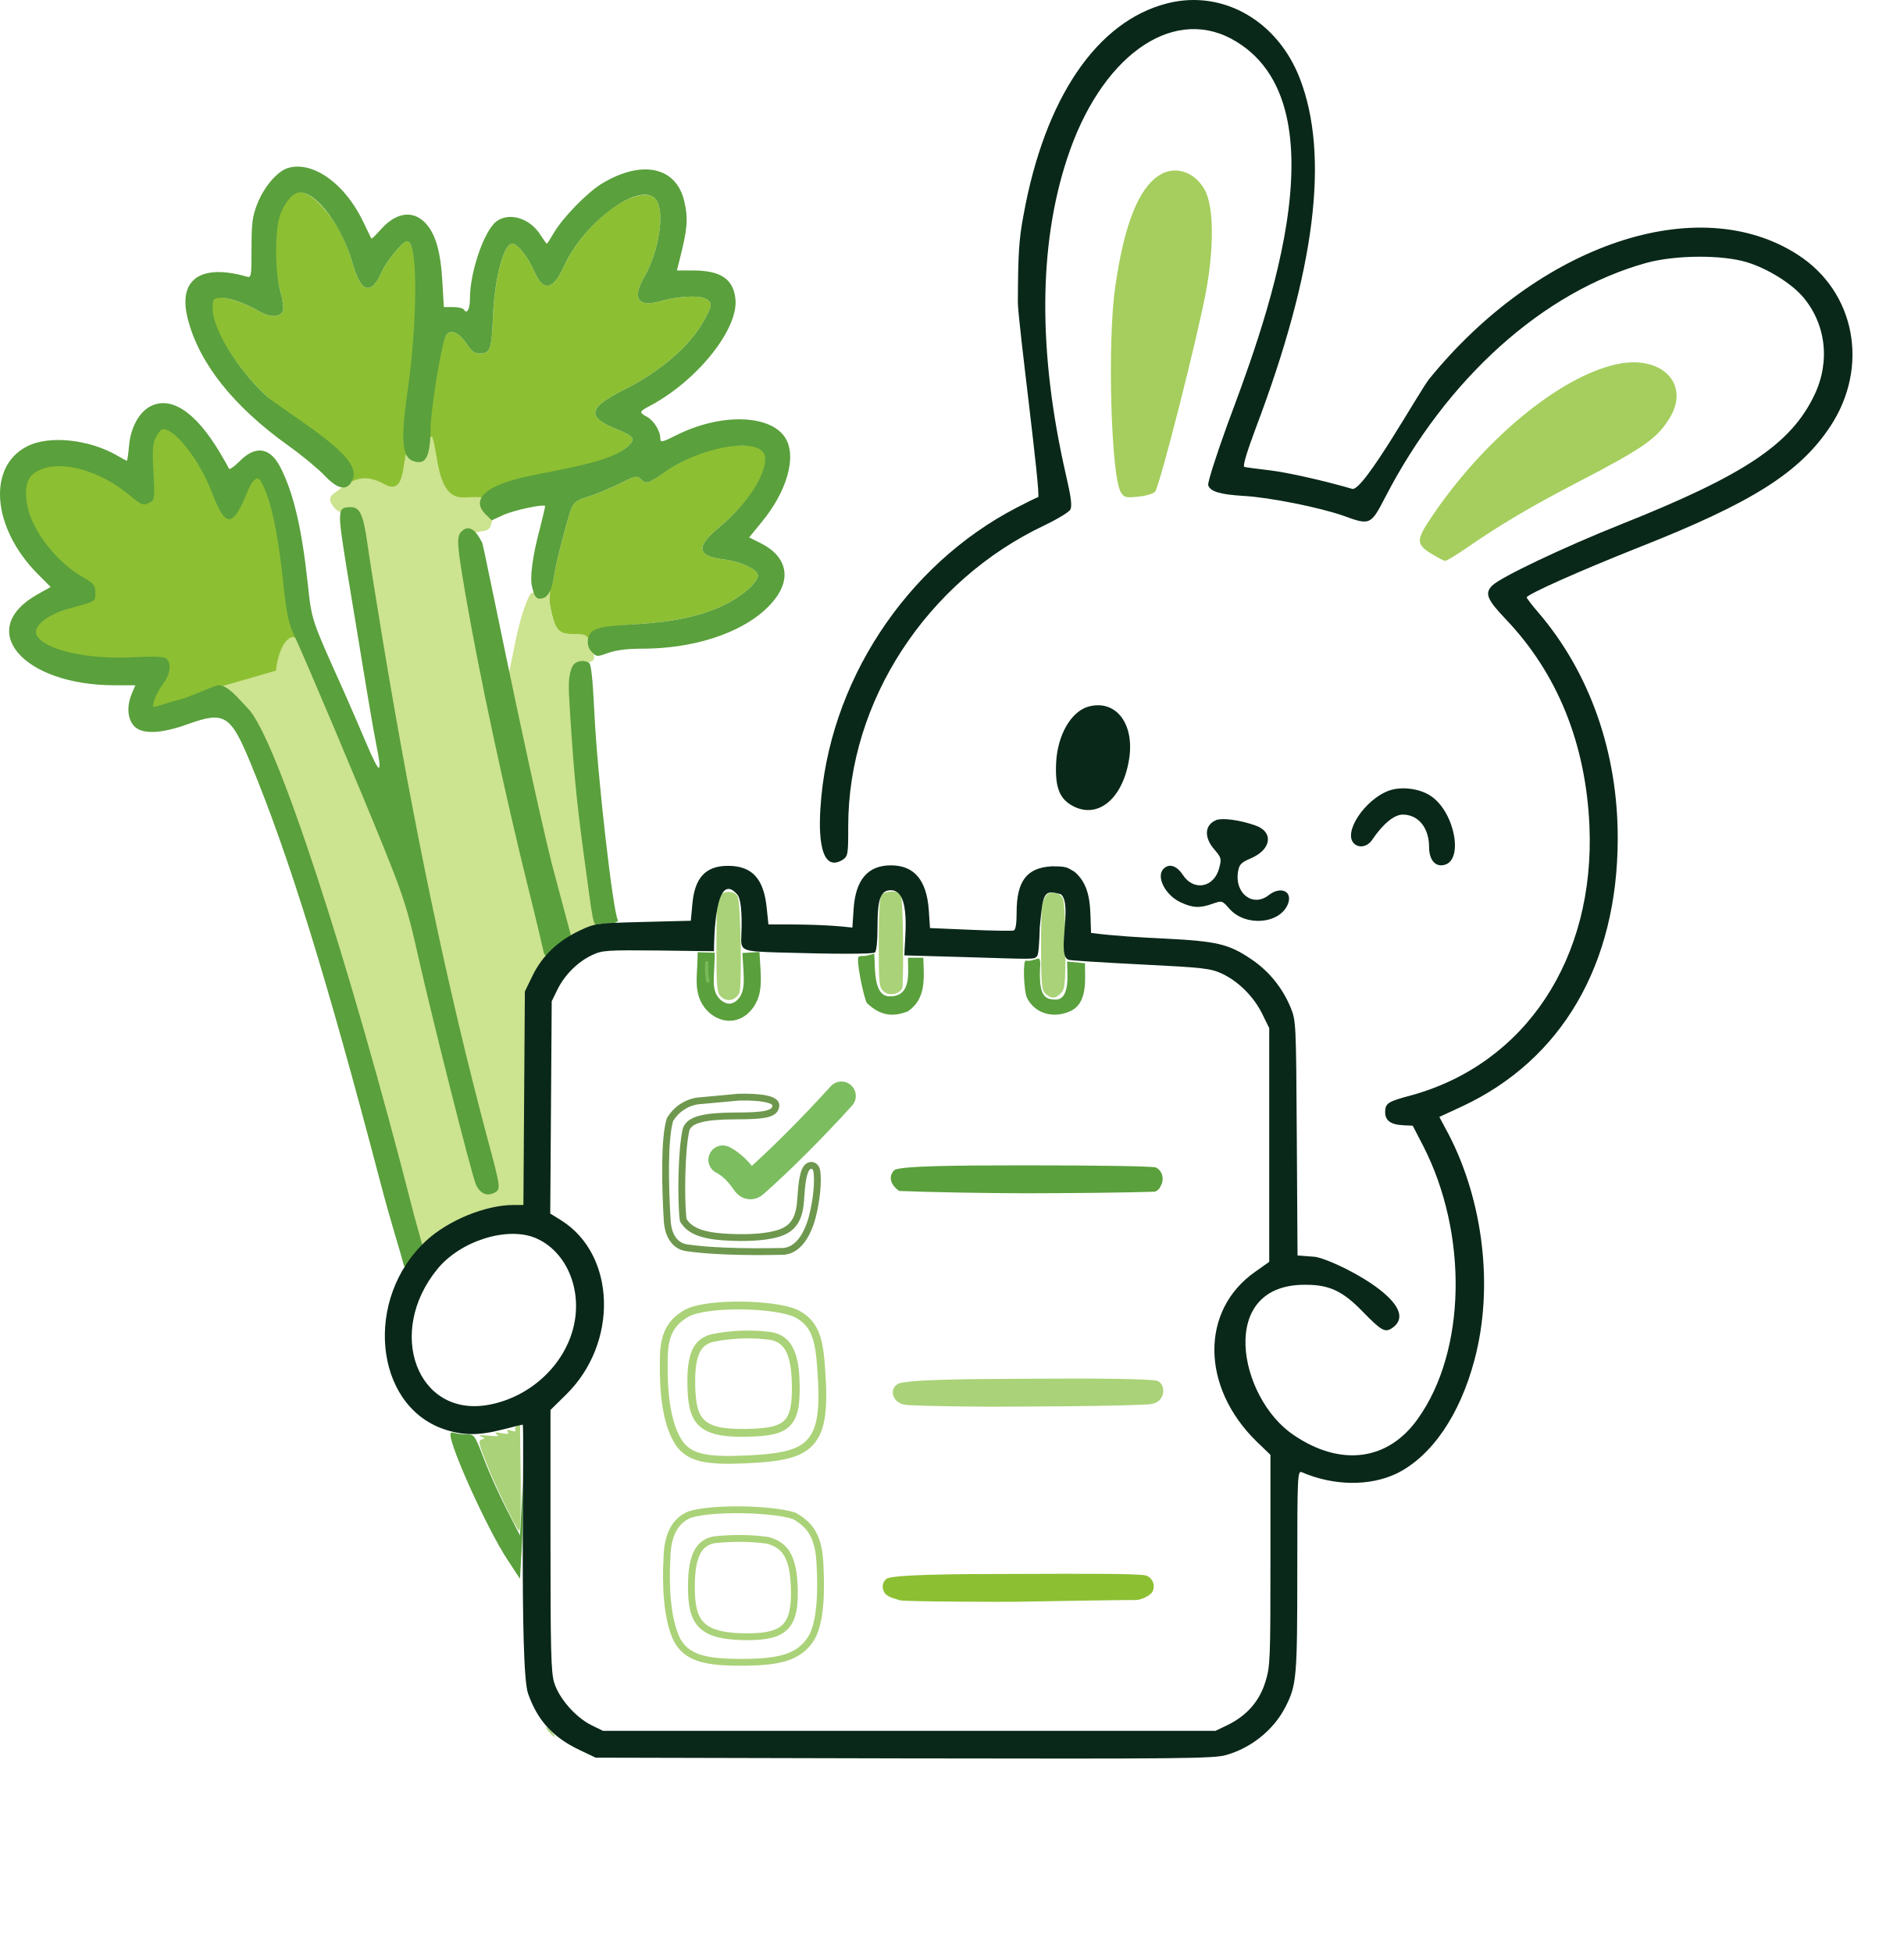
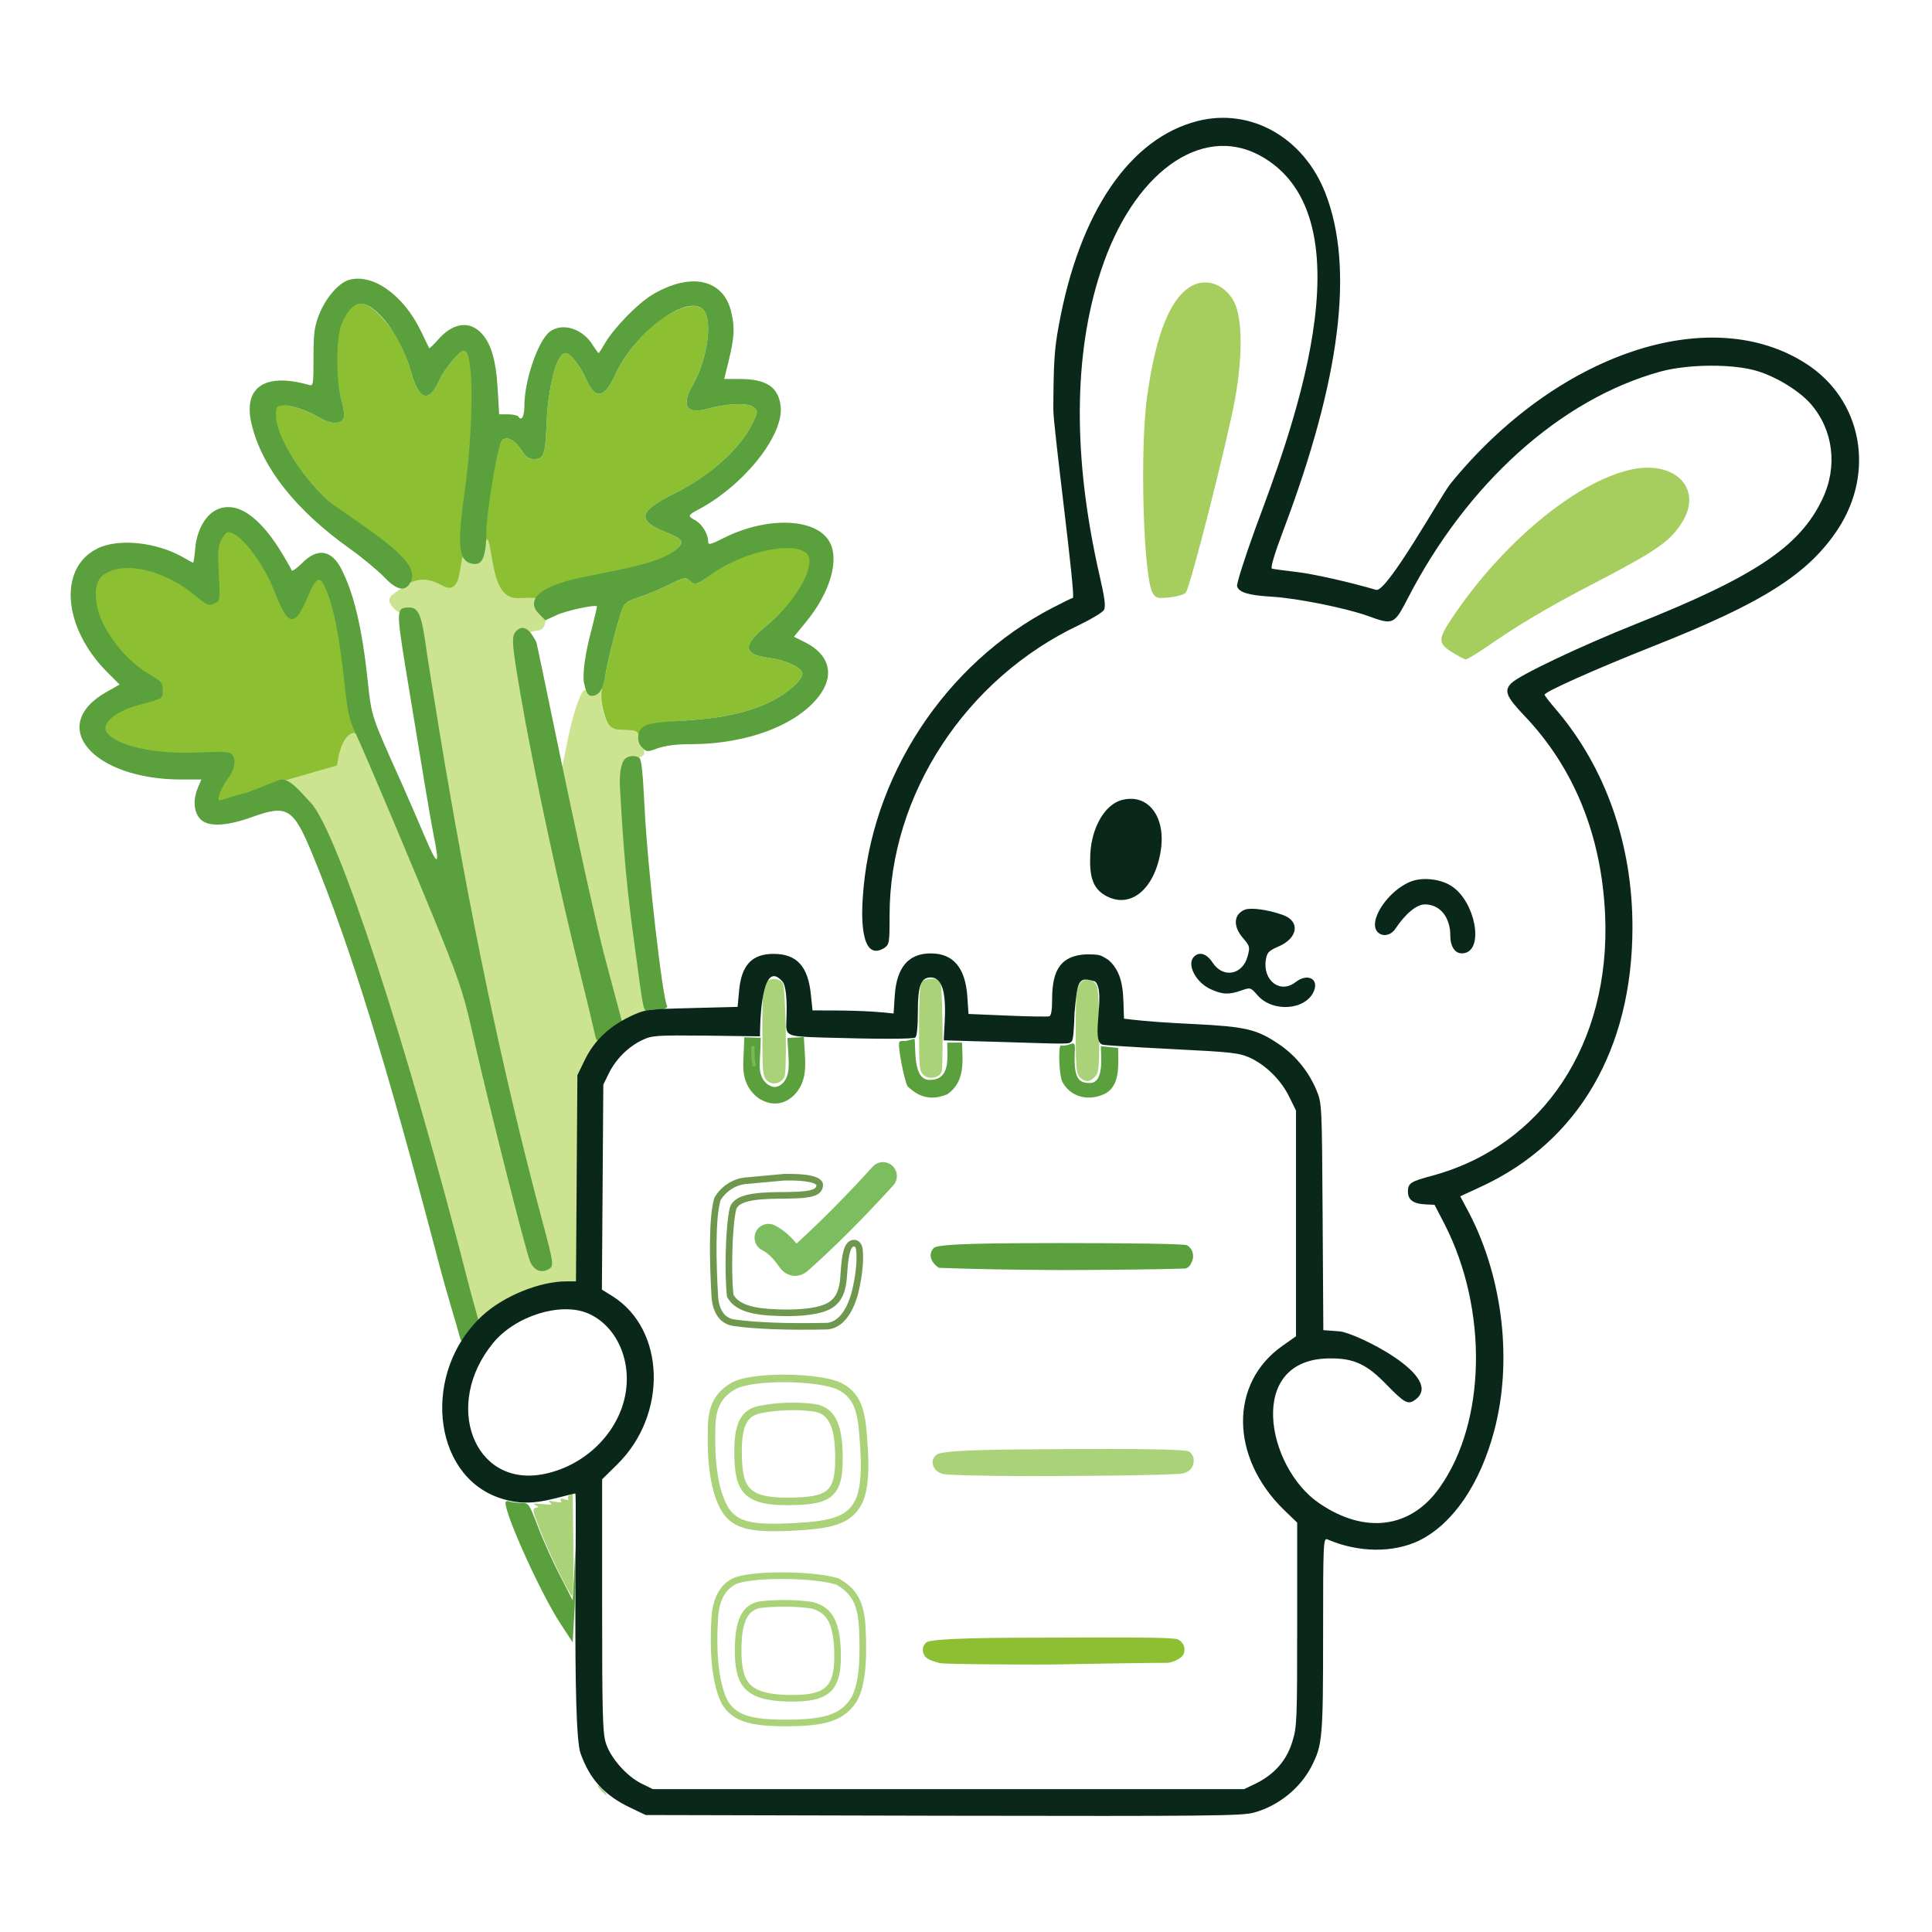
- <svg xmlns="http://www.w3.org/2000/svg" width="780" height="800" viewBox="0 0 780 800" fill="none">
+ <svg xmlns="http://www.w3.org/2000/svg" width="820" height="820" viewBox="-30 -50 820 820" fill="none">
  <path d="M118.063 80.853C112.363 86.853 111.163 105.953 114.863 119.553C115.863 122.853 116.263 126.353 115.963 127.253C114.863 130.053 110.963 130.253 106.363 127.653C100.063 124.053 92.263 121.453 89.063 121.853C80.463 122.853 92.663 146.853 108.963 162.153C111.263 164.353 117.963 169.553 123.863 173.853C141.063 186.353 144.163 189.553 144.063 194.453C144.063 198.153 144.263 198.453 146.863 198.653C148.363 198.753 151.563 199.553 153.863 200.453C162.663 203.653 162.463 203.753 165.863 194.053C168.063 187.453 168.163 186.353 166.963 184.053C164.863 180.053 165.263 170.953 168.263 153.853C171.663 134.353 171.363 107.153 168.563 100.853C167.663 98.853 167.263 98.853 166.763 98.853C165.063 98.853 158.363 106.953 156.463 111.353C152.063 121.253 147.863 120.053 144.463 107.853C142.263 100.053 138.763 92.853 134.463 87.553C127.563 78.753 122.063 76.553 118.063 80.853Z" fill="#8DBF33" />
  <path d="M255.863 82.353C246.463 87.053 235.763 98.653 230.963 109.353C226.663 118.853 222.663 119.653 219.063 111.553C216.463 105.453 212.063 99.853 209.963 99.853C206.363 99.853 202.663 113.653 201.963 129.953C201.463 143.153 200.863 144.853 196.563 144.853C194.463 144.853 193.163 143.953 191.263 140.953C188.263 136.553 185.063 134.953 183.063 136.953C180.463 139.653 174.063 180.053 176.063 180.853C176.463 181.053 177.563 183.153 177.563 185.753C177.563 191.053 179.863 199.353 182.163 202.353C183.963 204.753 196.963 206.253 198.663 204.253C200.563 201.853 209.363 198.953 220.563 196.853C237.863 193.653 251.363 188.553 257.363 182.853C260.563 179.853 259.863 178.753 252.563 175.853C240.263 170.853 240.963 167.153 255.463 159.853C271.663 151.753 284.163 140.553 289.663 129.153C291.663 124.953 291.663 124.553 290.163 123.053C288.063 120.853 278.863 121.153 270.463 123.453C261.363 126.053 258.963 122.253 263.963 113.553C269.963 103.253 272.463 87.053 268.963 82.053C266.863 79.053 262.263 79.153 255.863 82.353Z" fill="#8DBF33" />
  <path d="M69.063 173.853C57.023 175.156 55.86 191.667 60.063 202.224C56.86 200.167 33.762 185.853 24.063 190.853C-8.977 187.318 19.404 229.755 33.762 238.574C48.563 251.353 5.443 248.345 12.063 259.353C33.762 288.853 55.063 250.353 61.766 290.353C63.617 301.402 130.563 275.853 122.063 261.853C115.634 240.848 117.12 210.076 105.563 191.353C102.953 186.948 97.189 229.552 87.228 202.224C84.222 194.107 80.691 172.595 69.063 173.853Z" fill="#8DBF33" />
  <path d="M292.463 183.953C286.563 185.253 277.963 189.453 271.863 193.753C265.563 198.353 264.963 198.453 262.463 196.253C260.863 194.853 260.163 195.053 253.963 198.153C250.163 200.053 244.463 202.453 241.263 203.453C236.463 204.953 235.163 205.853 234.163 208.353C232.563 212.253 227.963 229.953 227.063 235.853C226.663 238.353 225.863 240.953 225.363 241.653C224.063 243.153 226.063 254.153 228.263 257.553C229.363 259.453 230.463 259.853 234.363 259.853C237.063 259.853 239.663 260.353 240.363 261.053C241.263 261.953 241.563 261.953 241.563 261.053C241.563 258.253 248.063 256.553 261.563 255.753C276.863 254.753 287.863 252.353 297.163 247.753C304.263 244.253 310.563 238.653 310.563 235.853C310.563 233.453 303.663 230.153 296.563 229.253C285.463 227.853 284.963 224.153 294.863 215.953C305.663 206.953 315.563 194.253 315.563 186.853C315.563 182.353 303.063 181.353 292.463 183.953Z" fill="#8DBF33" />
  <path d="M302.686 448.253C307.373 448.152 311.324 448.375 314.131 448.971C315.523 449.266 316.749 449.677 317.655 450.266C318.58 450.868 319.367 451.806 319.315 453.109C319.315 453.116 319.314 453.124 319.314 453.131C319.247 454.343 318.812 455.427 317.872 456.281C316.987 457.084 315.766 457.581 314.321 457.917C311.451 458.585 307.039 458.752 300.727 458.752L300.728 458.753C294.991 458.803 290.562 459.13 287.44 459.934C284.305 460.741 282.907 461.914 282.465 463.331C281.56 467.188 281.015 474.127 280.829 481.265C280.646 488.254 280.812 495.265 281.276 499.503C282.477 501.504 284.417 502.969 287.46 503.988C290.462 504.992 294.459 505.534 299.69 505.721L300.752 505.753L300.761 505.754C303.824 505.853 307.415 505.827 310.855 505.521C314.317 505.213 317.527 504.629 319.883 503.658L319.892 503.655C322.221 502.714 323.781 501.347 324.835 499.399C325.918 497.4 326.523 494.688 326.718 490.98L326.719 490.963C326.919 487.861 327.173 484.932 327.629 482.574C327.858 481.395 328.145 480.31 328.525 479.394C328.898 478.494 329.407 477.639 330.149 477.054L330.176 477.033C331.333 476.166 332.761 475.946 334.006 476.602C335.201 477.232 335.907 478.5 336.101 479.955C336.635 483.693 336.301 490.785 334.173 499.197C334.171 499.206 334.169 499.215 334.167 499.224C331.622 508.486 327.046 513.774 321.23 514.248C321.203 514.251 321.176 514.253 321.149 514.253C303.922 514.654 289.625 514.056 281.004 512.738L280.997 512.736C275.717 511.896 272.55 507.329 272.021 500.766C272.02 500.757 272.02 500.748 272.019 500.739C271.568 493.369 271.241 484.883 271.329 477.225C271.416 469.621 271.912 462.662 273.175 458.45L273.238 458.282C273.262 458.227 273.29 458.174 273.322 458.122C276.556 452.839 281.862 449.89 287.412 449.657L302.587 448.259L302.686 448.253ZM302.786 451.052L287.645 452.448C287.621 452.45 287.595 452.451 287.571 452.452C282.991 452.632 278.568 455.028 275.805 459.433C274.705 463.248 274.215 469.754 274.128 477.257C274.042 484.815 274.364 493.217 274.812 500.54L274.862 501.079C275.447 506.56 278.021 509.423 281.427 509.969C289.799 511.249 303.886 511.851 321.039 511.453C325.006 511.109 329.01 507.4 331.458 498.509C333.53 490.321 333.797 483.614 333.331 480.351C333.33 480.345 333.328 480.34 333.328 480.334C333.218 479.497 332.877 479.172 332.701 479.079C332.573 479.012 332.306 478.942 331.873 479.261C331.665 479.43 331.392 479.788 331.111 480.466C330.831 481.141 330.588 482.024 330.378 483.107C329.959 485.274 329.713 488.046 329.513 491.143C329.307 495.027 328.663 498.21 327.297 500.733C325.902 503.309 323.811 505.092 320.94 506.251L320.939 506.25C318.196 507.378 314.661 507.993 311.103 508.31C307.522 508.628 303.816 508.653 300.68 508.552C294.836 508.401 290.171 507.848 286.572 506.644C282.933 505.426 280.307 503.515 278.695 500.637C278.605 500.476 278.547 500.298 278.526 500.115C278.015 495.718 277.841 488.392 278.029 481.192C278.216 474.014 278.768 466.785 279.754 462.63L279.776 462.548C280.644 459.677 283.297 458.109 286.742 457.222C290.219 456.326 294.941 456.004 300.704 455.953H300.716C307.098 455.953 311.182 455.772 313.686 455.19C314.929 454.901 315.614 454.547 315.989 454.207C316.305 453.92 316.481 453.569 316.516 452.991C316.516 452.982 316.515 452.97 316.495 452.938C316.458 452.881 316.36 452.764 316.127 452.613C315.645 452.299 314.809 451.977 313.55 451.71C311.065 451.183 307.38 450.955 302.786 451.052Z" fill="#6E984E" />
  <path d="M474.963 71.853C466.463 77.253 460.563 92.253 456.963 117.653C453.663 140.053 455.263 195.253 459.263 201.753C460.663 203.953 461.263 204.053 466.363 203.553C469.363 203.253 472.563 202.353 473.263 201.553C475.063 199.753 490.663 138.353 494.163 119.453C497.463 101.453 497.363 84.953 493.763 78.053C489.663 70.353 481.463 67.653 474.963 71.853Z" fill="#A5CE5E" />
  <path d="M662.063 149.353C638.663 154.653 607.563 180.453 586.263 212.353C580.263 221.353 580.263 223.053 586.363 226.853C588.963 228.453 591.563 229.853 592.163 229.853C592.763 229.853 596.563 227.553 600.663 224.753C613.863 215.553 627.663 207.353 646.063 197.853C673.763 183.453 679.163 179.653 684.363 170.953C692.563 156.953 680.463 145.153 662.063 149.353Z" fill="#A5CE5E" />
  <path d="M142.063 209.853C139.87 210.697 137.463 209.477 135.563 206.014C134.892 204.79 135.379 203.295 136.505 202.471C143.354 197.461 147.918 193.04 157.763 198.553C164.746 202.313 164.914 193.433 165.972 187.817C166.03 187.509 166.024 187.188 166.113 186.887C166.957 184.04 177.063 178.853 177.063 178.853C179.693 186.043 178.875 203.853 189.563 203.853C195.263 203.853 199.163 202.953 199.763 205.853C200.032 207.333 200.979 209.535 201.571 210.82C201.88 211.49 201.956 212.247 201.761 212.959L201.122 215.302C200.787 216.531 199.713 217.413 198.452 217.594C194.761 218.124 187.609 219.685 188.563 223.753C201.944 280.846 214.737 338.929 228.204 392.916C228.43 393.823 228.219 394.785 227.632 395.513L227.568 395.593C219.943 405.071 216.255 409.654 216.063 454.353C215.984 472.695 215.419 487.078 215.175 492.507C215.113 493.886 214.111 495.036 212.755 495.295L191.563 499.353L175.542 509.623C173.826 510.723 171.536 509.831 171.022 507.858L170.618 506.307C156.853 453.477 141.138 393.164 129.063 359.353C122.644 334.17 107.252 301.009 103.21 294.506C103.106 294.338 102.994 294.202 102.857 294.06L90.563 281.353L113.063 274.853C113.063 274.853 114.234 262.846 119.563 261.153C128.288 258.382 158.693 347.612 164.063 361.853L184.563 442.853C184.563 442.853 192.063 479.353 201.063 488.853C204.845 492.846 197.063 462.853 197.063 462.853C183.063 403.353 167.063 330.653 153.563 246.353C148.34 213.622 147.967 210.672 146.308 209.005C145.794 208.488 145.043 208.171 144.338 208.358C143.423 208.6 143.786 209.227 142.063 209.853Z" fill="#CCE38F" />
  <path d="M216.463 245.035C214.336 249.759 212.412 256.494 210.487 266.345L208.563 275.895L214.032 301.326C219.299 326.054 229.124 368.072 232.163 378.626L233.682 383.853L237.733 382.044C239.962 381.039 244.259 379.655 244.563 379.353C244.563 379.353 243.177 372.794 242.063 364.853C238.113 337.411 235.302 318.56 234.087 297.853C233.074 278.855 233.063 276.353 234.087 273.884C236.113 270.869 244.311 272.888 243.405 268.853C243.064 267.332 243.382 266.696 242.563 264.853C240.563 260.353 240.728 259.853 235.563 259.853C229.486 259.853 227.503 258.907 225.579 249.558C224.667 245.236 225.974 241.451 225.063 241.853C224.253 242.054 220.818 243.929 219.704 243.326C218.084 242.421 217.577 242.723 216.463 245.035Z" fill="#CCE38F" />
  <path d="M295.063 366.853C293.71 368.198 293.563 372.086 293.563 387.911C293.563 405.287 293.771 406.942 295.54 408.597C297.933 410.769 301.367 410.045 302.928 407.045C304.072 404.977 303.552 370.741 302.303 367.535C301.471 365.363 297.248 364.681 295.063 366.853Z" fill="#AAD278" />
  <path d="M428.263 367.659C427.059 370.361 426.563 369.979 426.563 387.839C426.563 405.699 427.063 406.204 428.763 407.616C430.463 409.029 432.163 409.634 434.563 407.213C436.363 405.396 436.563 403.883 436.563 388.142C436.563 378.758 436.163 369.879 435.563 368.466C434.363 365.338 429.467 364.956 428.263 367.659Z" fill="#AAD278" />
  <path d="M290.498 534.157C294.563 533.621 299.252 533.395 303.92 533.448C308.588 533.5 313.271 533.83 317.327 534.42C321.086 534.966 324.446 535.752 326.752 536.82L327.2 537.037L327.204 537.038C331.895 539.452 334.514 542.927 336.016 547.486C337.477 551.92 337.89 557.42 338.265 563.908C338.565 568.138 338.7 572.644 338.41 576.822C338.121 580.973 337.407 584.939 335.922 588.008L335.92 588.012C333.705 592.56 330.333 595.334 325.353 597.03C320.49 598.687 314.049 599.332 305.616 599.727L305.608 599.727C297.917 600.045 292.047 599.982 287.5 598.983C282.855 597.963 279.519 595.95 276.99 592.404C276.983 592.394 276.976 592.384 276.97 592.374C274.087 588.131 272.396 582.415 271.446 576.321C270.492 570.2 270.263 563.553 270.399 557.339C270.371 552.024 271.101 547.9 272.789 544.577C274.499 541.212 277.11 538.825 280.538 536.851L280.558 536.839C282.897 535.537 286.486 534.685 290.498 534.157ZM303.884 536.647C299.33 536.596 294.797 536.817 290.915 537.328C286.995 537.845 283.92 538.635 282.134 539.623L282.135 539.624C279.089 541.378 276.999 543.357 275.642 546.027C274.269 548.73 273.567 552.298 273.598 557.365C273.598 557.38 273.598 557.394 273.598 557.409C273.464 563.512 273.692 569.957 274.607 575.828C275.525 581.716 277.113 586.885 279.603 590.558C281.598 593.351 284.191 594.98 288.187 595.858C292.285 596.758 297.775 596.849 305.467 596.531L307.023 596.453C314.663 596.051 320.212 595.401 324.321 594.001C328.586 592.548 331.243 590.308 333.043 586.611C334.264 584.083 334.94 580.596 335.217 576.6C335.493 572.629 335.368 568.288 335.074 564.134C335.074 564.127 335.073 564.12 335.072 564.113C334.691 557.53 334.285 552.458 332.977 548.488C331.709 544.64 329.607 541.874 325.74 539.884C323.921 538.957 320.802 538.158 316.867 537.586C312.975 537.021 308.436 536.698 303.884 536.647ZM291.665 546.805C299.196 545.209 307.972 544.904 315.483 545.871L315.924 545.934C318.109 546.277 319.991 547.045 321.567 548.264C323.244 549.563 324.487 551.307 325.394 553.399C327.181 557.521 327.735 563.167 327.672 570.009C327.635 577.629 326.319 582.606 322.369 585.484C320.447 586.884 318.044 587.675 315.219 588.143C312.395 588.611 309.024 588.776 305.086 588.838L305.082 588.838C295.755 588.963 289.753 587.688 286.16 584.042C282.578 580.406 281.814 574.825 281.666 567.721L281.666 567.719C281.538 561.161 282.148 556.4 283.746 553.037C285.415 549.528 288.094 547.672 291.619 546.816L291.665 546.805ZM315.074 549.044C307.921 548.123 299.521 548.416 292.359 549.929C289.642 550.593 287.832 551.897 286.637 554.411C285.369 557.077 284.739 561.215 284.865 567.656C285.015 574.849 285.85 579.167 288.439 581.796C291.018 584.412 295.764 585.763 305.04 585.638C308.951 585.577 312.12 585.414 314.696 584.987C317.27 584.56 319.126 583.888 320.485 582.898C323.096 580.995 324.436 577.475 324.472 569.987L324.472 569.98C324.534 563.209 323.962 558.14 322.458 554.672C321.719 552.968 320.775 551.699 319.608 550.795C318.517 549.951 317.156 549.366 315.425 549.095L315.074 549.044Z" fill="#AAD278" />
  <path d="M211.763 584.553C211.163 584.753 210.863 585.453 211.163 586.053C211.563 586.653 210.963 586.853 209.563 586.353C207.963 585.853 207.563 585.953 208.063 586.853C208.663 587.753 207.963 587.853 205.463 587.353C202.863 586.853 202.363 586.953 203.563 587.853C204.663 588.653 203.863 588.753 200.063 588.353C196.763 588.053 195.763 588.153 197.063 588.753C198.763 589.453 198.863 589.653 197.363 589.953C195.863 590.353 196.063 591.453 199.163 599.253C202.563 608.153 210.963 625.553 212.663 627.353C213.263 627.953 213.463 619.653 213.363 606.053C213.163 593.853 213.063 583.853 213.063 583.953C213.063 583.953 212.463 584.253 211.763 584.553Z" fill="#AAD278" />
  <path d="M304.017 617.378C312.269 617.499 320.678 618.323 325.485 619.804L325.939 619.95L326.068 620C326.11 620.018 326.151 620.039 326.191 620.062C329.845 622.15 332.569 624.569 334.415 627.988C336.245 631.376 337.14 635.615 337.395 641.214C337.646 646.235 337.773 652.053 337.329 657.516C336.887 662.943 335.869 668.197 333.711 671.972C333.702 671.988 333.693 672.005 333.683 672.02C331.002 676.31 327.479 679.012 322.553 680.61C317.706 682.182 311.519 682.678 303.496 682.678C295.97 682.678 290.279 682.181 285.928 680.731C281.492 679.252 278.459 676.785 276.281 672.972C276.268 672.95 276.255 672.927 276.244 672.904C273.878 668.173 272.658 661.969 272.089 655.781C271.521 649.588 271.596 643.286 271.896 638.247C272.102 628.985 275.222 622.292 281.957 619.486L282.053 619.45C286.798 617.868 295.509 617.252 304.017 617.378ZM303.975 620.177C295.516 620.053 287.258 620.683 282.989 622.089C277.753 624.295 274.889 629.596 274.696 638.309C274.695 638.327 274.695 638.344 274.694 638.362C274.397 643.313 274.323 649.49 274.877 655.525C275.432 661.569 276.607 667.348 278.73 671.614C280.549 674.783 283.013 676.808 286.814 678.075C290.713 679.374 296.022 679.878 303.496 679.878C311.472 679.878 317.286 679.374 321.689 677.946C326.005 676.546 328.978 674.254 331.295 670.556C333.128 667.332 334.106 662.598 334.539 657.29C334.969 652.005 334.847 646.326 334.598 641.348L334.597 641.341C334.352 635.941 333.497 632.18 331.952 629.318C330.441 626.521 328.201 624.456 324.92 622.563C320.601 621.162 312.37 620.301 303.975 620.177ZM281.896 650.278C281.896 643.706 282.697 638.938 284.4 635.615C286.157 632.185 288.83 630.383 292.221 629.705C292.259 629.697 292.299 629.692 292.337 629.687C298.998 628.926 306.552 628.876 313.346 629.713L314.694 629.892L314.835 629.92C319.172 631.004 322.29 633.235 324.249 637.152C326.149 640.954 326.896 646.226 326.896 653.278C326.896 660.891 325.387 665.942 321.39 668.892C317.525 671.745 311.685 672.327 303.969 672.177H303.956C295.136 671.925 289.44 670.294 286.043 666.528C282.667 662.784 281.896 657.281 281.896 650.278ZM284.696 650.278C284.696 657.275 285.525 661.772 288.123 664.653C290.702 667.512 295.356 669.131 304.036 669.379C311.813 669.528 316.719 668.86 319.727 666.639C322.605 664.515 324.096 660.665 324.096 653.278C324.096 646.33 323.343 641.602 321.744 638.404C320.211 635.339 317.846 633.573 314.218 632.653C307.392 631.686 299.577 631.684 292.725 632.461C290.139 632.988 288.227 634.286 286.892 636.891C285.495 639.618 284.696 643.85 284.696 650.278Z" fill="#AAD278" />
  <path d="M225.063 709.853C226.063 710.953 227.063 711.853 227.363 711.853C227.663 711.853 227.063 710.953 226.063 709.853C225.063 708.753 224.063 707.853 223.763 707.853C223.463 707.853 224.063 708.753 225.063 709.853Z" fill="#AAD278" />
  <path d="M117.963 68.853C113.563 70.253 108.263 76.453 105.463 83.453C103.463 88.553 103.063 91.153 103.063 101.653C103.063 113.453 102.963 113.953 101.063 113.353C82.063 107.953 72.763 114.553 76.963 130.753C81.563 148.853 95.663 166.553 118.163 182.653C123.663 186.553 130.263 192.053 132.963 194.853C138.063 200.253 141.663 201.253 143.863 197.753C146.763 193.153 144.563 187.753 128.063 175.853C121.663 171.153 111.263 164.353 108.963 162.153C97.263 151.153 87.463 135.353 87.163 126.953C87.063 122.653 87.263 122.353 89.863 122.053C93.063 121.653 100.063 124.053 106.363 127.653C110.963 130.253 114.863 130.053 115.963 127.253C116.263 126.353 115.863 122.853 114.863 119.553C112.563 111.053 112.563 93.953 114.863 87.853C116.963 82.453 120.163 78.853 122.963 78.853C129.863 78.853 140.263 92.953 144.463 107.853C147.863 120.053 152.063 121.253 156.463 111.353C158.363 106.953 165.063 98.853 166.763 98.853C171.863 98.853 170.563 135.853 167.063 159.853C163.563 183.853 165.263 188.653 171.063 189.353C174.963 189.853 176.463 185.853 176.463 173.753C177.663 159.653 181.463 138.653 183.063 136.953C185.063 134.953 188.263 136.553 191.263 140.953C193.163 143.953 194.463 144.853 196.563 144.853C200.863 144.853 201.463 143.153 201.963 129.953C202.663 113.653 206.363 99.853 209.963 99.853C212.063 99.853 216.463 105.453 219.063 111.553C222.663 119.653 226.663 118.853 230.963 109.353C239.463 90.453 263.063 73.553 268.963 82.053C272.463 87.053 269.963 103.253 263.963 113.553C258.963 122.253 261.363 126.053 270.463 123.453C278.863 121.153 288.063 120.853 290.163 123.053C291.663 124.553 291.663 124.953 289.663 129.153C284.163 140.553 271.663 151.753 255.463 159.853C240.963 167.153 240.263 170.853 252.563 175.853C259.863 178.753 260.563 179.853 257.363 182.853C251.263 188.553 236.663 191.153 217.963 194.853C197.463 198.953 193.463 205.153 198.763 210.553L201.463 213.253L206.263 211.053C210.363 209.153 222.463 206.553 223.363 207.353C223.463 207.453 222.463 211.753 221.163 216.853C218.263 227.553 217.063 236.653 217.963 240.253C218.463 242.253 218.963 245.353 221.163 245.353C224.763 245.353 226.163 241.453 227.063 235.853C227.963 229.953 232.563 212.253 234.163 208.353C235.163 205.853 236.463 204.953 241.263 203.453C244.463 202.453 250.163 200.053 253.963 198.153C260.163 195.053 260.863 194.853 262.463 196.253C264.963 198.553 265.463 198.353 272.463 193.453C288.463 182.153 313.563 178.753 313.563 187.853C313.563 195.253 305.763 206.953 294.863 215.953C284.963 224.153 285.463 227.853 296.563 229.253C303.663 230.153 310.563 233.453 310.563 235.853C310.563 238.653 304.263 244.253 297.163 247.753C287.863 252.353 276.863 254.753 261.563 255.753C246.563 256.653 242.163 257.053 241.063 261.353C240.563 263.253 240.863 265.653 242.463 267.153C244.463 269.253 244.663 269.253 249.263 267.553C252.463 266.453 257.063 265.853 263.063 265.853C287.863 265.853 309.863 257.153 318.663 243.953C324.063 235.653 321.563 227.653 311.963 222.753L306.963 220.253L311.863 214.253C322.363 201.653 326.463 187.453 321.963 179.753C316.163 169.853 295.563 169.153 277.363 178.253C271.163 181.353 270.563 181.453 270.563 179.653C270.563 176.653 267.963 172.453 265.163 170.853C261.763 169.053 261.863 168.653 266.263 166.353C285.563 156.153 302.463 135.053 301.363 122.753C300.563 114.353 295.363 110.853 283.963 110.853H277.363L278.063 108.053C281.663 94.053 282.063 90.053 280.463 82.853C277.363 68.453 263.263 65.253 246.763 75.153C240.763 78.753 230.663 89.053 226.863 95.553C225.463 97.953 224.263 99.853 224.063 99.853C223.863 99.853 222.763 98.253 221.563 96.453C217.263 89.353 208.463 86.753 203.263 90.853C198.263 94.853 192.563 111.553 192.563 122.253C192.563 126.653 191.363 128.953 190.063 126.853C189.763 126.353 187.763 125.853 185.663 125.853H181.863L181.263 115.553C180.563 102.853 178.363 95.453 174.063 91.153C168.863 85.953 161.963 87.153 155.763 94.353C153.963 96.353 152.363 97.953 152.163 97.753C152.063 97.553 150.463 94.353 148.663 90.553C141.163 75.053 128.063 65.853 117.963 68.853Z" fill="#5AA03C" />
  <path d="M61.563 166.553C56.963 168.953 53.463 175.353 52.863 182.853C52.563 186.153 52.163 188.853 51.963 188.853C51.863 188.853 50.163 187.953 48.263 186.853C36.763 180.053 20.063 178.253 11.063 182.953C-5.237 191.253 -3.237 216.153 15.163 234.953L20.763 240.553L15.263 243.653C-10.237 258.053 9.363 280.853 47.063 280.853H55.463L53.963 284.353C51.963 289.253 52.163 294.153 54.663 297.253C57.663 301.053 65.663 300.853 76.763 296.853C91.963 291.353 94.463 292.853 102.663 312.753C118.563 351.253 133.763 400.453 155.663 483.853C160.663 502.853 163.202 510.042 165.563 518.853C165.697 519.353 166.425 518.496 166.563 518.353C168.183 516.671 170.063 513.353 170.063 513.353L173.063 510.353L169.563 497.653C142.763 392.653 113.163 302.353 101.763 290.553C97.363 285.953 93.463 280.853 89.563 280.853C88.063 280.853 80.263 284.553 74.363 286.553C68.563 287.853 63.363 290.053 62.963 289.653C62.063 288.653 64.163 283.853 67.163 279.753C69.863 276.053 70.263 271.653 68.163 269.953C67.163 269.053 63.163 268.953 54.363 269.353C35.963 270.353 18.663 266.453 15.163 260.553C12.963 257.053 19.163 251.853 28.463 249.353C39.463 246.353 39.063 246.653 39.063 242.853C39.063 239.853 38.563 239.153 33.463 236.253C22.063 229.553 11.963 215.653 10.863 205.253C10.063 197.753 11.663 194.353 17.163 192.253C26.363 188.753 41.263 193.153 52.963 202.853C58.163 207.153 58.763 207.353 61.563 205.853C63.363 204.853 63.463 203.953 62.863 193.553C62.363 184.153 62.563 181.753 63.963 179.053C64.863 177.353 66.063 175.853 66.763 175.853C71.863 175.853 81.663 188.453 86.763 201.653C92.363 216.353 95.263 216.453 101.163 202.053C103.263 196.753 105.363 194.853 106.663 196.953C110.663 203.153 113.763 217.153 116.063 238.853C117.463 251.853 118.163 255.353 120.663 260.653C125.263 270.453 147.263 322.653 157.463 347.853C165.563 368.053 167.063 372.753 171.563 392.853C177.763 420.153 193.063 480.653 194.963 485.353C196.563 489.053 199.463 490.453 202.563 488.853C205.263 487.353 205.263 487.153 199.563 465.953C183.363 405.153 169.463 338.753 156.663 261.353C153.963 244.853 151.163 227.553 150.563 222.853C148.863 210.953 147.463 207.853 143.763 207.853C138.163 207.853 138.163 208.753 142.063 233.053C149.463 278.253 152.663 297.553 154.063 304.553C156.863 318.253 155.763 318.053 149.763 303.853C147.563 298.653 143.463 289.153 140.663 282.853C127.463 253.453 127.763 254.553 126.063 238.853C123.663 216.553 120.263 202.053 114.963 191.653C110.763 183.353 104.763 182.353 98.263 188.953C95.963 191.253 93.963 192.653 93.763 192.053C93.663 191.553 91.863 188.453 89.963 185.253C80.063 168.753 70.063 162.153 61.563 166.553Z" fill="#5AA03C" />
  <path d="M189.063 217.853C186.863 220.053 187.406 224.066 190.806 244.066C196.506 277.166 207.106 326.366 216.806 365.366C220.106 378.466 222.563 389.353 222.563 389.353C222.563 389.353 223.027 392.765 225.063 391.853C227.686 390.678 234.063 383.853 234.063 383.853L226.063 353.853C214.663 307.053 198.063 222.853 197.563 222.353C197.063 221.853 193.663 213.253 189.063 217.853Z" fill="#5AA03C" />
  <path d="M235.863 271.653C233.663 273.053 232.763 277.353 233.163 284.853C234.663 311.553 236.063 327.353 239.163 349.853C243.063 378.653 242.963 379.653 245.063 378.853C245.863 378.553 248.163 378.453 250.063 378.453C252.063 378.453 253.463 377.553 253.163 377.053C251.163 373.753 244.763 317.753 243.563 292.453C242.863 278.353 242.263 272.253 241.363 271.653C239.763 270.653 237.463 270.653 235.863 271.653Z" fill="#5AA03C" />
  <path d="M311.392 393.65C311.601 397.248 312.119 402.312 311.339 406.444L311.34 406.445C310.108 413.134 304.756 418.827 298.099 418.324C298.092 418.323 298.084 418.323 298.077 418.322C292.418 417.857 287.167 413.229 285.857 406.526L285.855 406.527C285.423 404.458 285.413 402.116 285.485 399.998C285.522 398.913 285.585 397.81 285.643 396.766C285.702 395.706 285.756 394.705 285.783 393.755L285.881 390.256L292.879 390.454L292.78 393.952C292.75 395.012 292.691 396.104 292.632 397.154C292.573 398.22 292.515 399.243 292.481 400.237C292.42 402.021 292.449 403.49 292.624 404.628L292.708 405.095L292.718 405.152C293.469 409.063 296.364 411.149 298.633 411.343C300.603 411.487 303.646 409.57 304.456 405.176C304.457 405.17 304.458 405.164 304.46 405.158C305.036 402.119 304.649 398.279 304.404 394.056L304.201 390.562L311.189 390.156L311.392 393.65Z" fill="#5AA03C" />
  <path d="M289.617 393.874C290.004 393.886 290.307 394.209 290.294 394.596C290.179 398.204 290.297 400.002 290.741 401.893C290.829 402.27 290.595 402.646 290.219 402.734C289.843 402.823 289.465 402.589 289.377 402.213C288.892 400.144 288.778 398.202 288.895 394.551C288.907 394.164 289.231 393.862 289.617 393.874Z" fill="#78B957" />
  <path d="M420.397 393.704C422.594 394.148 425.21 392.55 425.733 392.905C426.254 393.259 426.255 395.021 426.255 395.036C425.418 407.91 427.855 409.661 432.563 409.661C438.752 409.661 437.24 398.319 437.24 394.059L444.563 394.769C444.563 401.473 445.797 411.261 438.391 414.48C431.382 417.588 423.954 415.279 420.816 408.975C419.456 406.134 419.038 393.086 420.397 393.704Z" fill="#5AA03C" />
  <path d="M361.349 366.401C360.491 367.196 360.063 373.055 360.063 386.065C360.063 403.346 360.17 404.736 362.206 406.425C364.777 408.609 369.599 407.12 369.813 404.24C370.349 394.507 369.994 367.494 369.03 366.401C367.637 364.812 363.396 365.209 361.349 366.401Z" fill="#AAD278" />
  <path d="M355.218 391.636C353.559 392.027 353.338 391.538 351.901 392.027C350.463 392.516 354.002 409.33 355.218 411.091C360.74 416.391 366.017 416.873 372.041 414.464C379.664 409.2 378.576 400.695 378.327 392.516H372.041C372.041 398.983 373.518 408.353 364.563 408.353C357.576 408.353 358.717 395.987 358.203 390.853L355.218 391.636Z" fill="#5AA03C" />
  <path d="M340.391 445.186C342.58 442.772 346.311 442.59 348.725 444.778C351.139 446.966 351.323 450.698 349.135 453.112C336.417 467.142 323.563 479.9 312.972 489.268L312.97 489.266C311.613 490.488 309.212 491.969 306.1 491.385C303.234 490.848 301.504 488.853 300.588 487.472C297.9 483.578 295.408 481.569 293.524 480.627C290.61 479.169 289.428 475.625 290.886 472.711C292.343 469.796 295.887 468.615 298.802 470.072C302.054 471.698 305.172 474.283 308.07 477.81C317.703 469.061 329.075 457.671 340.391 445.186Z" fill="#7CBD60" />
  <path d="M366.407 479.603C364.707 481.303 364.507 483.503 365.907 485.603C366.607 486.603 367.407 487.403 368.507 488.103C380.807 488.603 402.807 489.003 420.807 489.053C439.307 489.003 461.107 488.803 473.107 488.403C474.507 488.003 475.307 486.903 475.707 485.803C477.107 483.403 476.307 479.803 473.707 478.503C472.507 477.903 448.307 477.603 420.107 477.603C392.107 477.603 368.407 477.803 366.407 479.603Z" fill="#5AA03C" />
  <path d="M184.563 587.953C184.563 593.353 199.863 626.953 207.763 638.953L213.063 647.053L213.663 636.653C214.063 631.053 214.263 622.053 214.263 616.853L214.163 607.353L213.663 618.353L213.063 629.253L207.463 618.353C204.363 612.253 200.163 602.953 198.163 597.553C194.463 587.953 194.363 587.853 191.063 587.853C189.263 587.853 187.063 587.553 186.163 587.253C185.163 586.853 184.563 587.153 184.563 587.953Z" fill="#5AA03C" />
  <path d="M478.363 1.353C449.463 8.653 428.063 40.153 419.363 88.253C417.463 98.353 417.163 104.153 417.063 123.853C417.063 131.511 426.662 203.281 425.363 203.753C424.663 203.953 420.763 205.853 416.763 207.953C371.063 231.553 339.263 280.053 336.163 331.353C335.871 335.699 334.49 358.76 345.163 352.453C347.463 350.853 347.563 350.453 347.563 338.453C347.563 287.453 379.763 238.053 428.063 215.253C433.263 212.753 438.063 209.853 438.563 208.853C439.363 207.353 438.863 203.653 436.663 194.153C425.363 144.653 425.463 100.653 437.263 64.953C450.763 23.653 479.563 2.653 504.463 15.853C553.915 42.334 516.079 138.361 502.863 174.153C498.163 187.153 494.763 197.853 495.063 198.853C495.863 201.453 499.863 202.653 509.663 203.253C520.363 203.853 541.063 208.053 550.363 211.353C561.363 215.353 561.663 215.253 567.563 203.853C592.763 155.053 632.363 119.453 674.563 107.753C686.563 104.453 705.863 104.353 716.063 107.553C724.363 110.153 733.663 115.953 738.463 121.353C748.163 132.453 750.063 148.053 743.463 161.853C733.863 182.053 714.763 194.753 664.063 214.953C640.963 224.153 614.863 236.553 611.463 239.953C608.263 243.153 609.263 245.653 616.963 253.753C638.163 275.953 649.763 304.753 651.263 338.353C653.663 392.853 624.963 436.153 578.063 448.953C568.663 451.453 567.563 452.153 567.563 455.853C567.563 461.735 574.56 461.06 578.863 461.353L583.163 469.653C601.663 505.853 600.763 553.753 580.963 581.453C568.763 598.753 549.263 601.253 529.963 588.053C507.489 572.868 498.426 526.106 535.063 526.553C544.763 526.553 550.263 529.153 558.463 537.653C566.063 545.453 567.563 546.253 570.463 544.253C584.175 534.696 545.346 515.536 538.463 515.053L531.663 514.553L531.363 466.453C531.063 418.753 531.063 418.353 528.763 412.753C525.363 404.653 519.863 397.953 512.763 393.153C503.463 386.853 498.763 385.753 477.063 384.653C467.031 384.171 457.026 383.621 447.063 382.353C446.571 373.494 447.704 363.624 440.363 357.353C437.063 355.353 437.063 355.053 430.863 355.053C420.663 355.653 416.563 361.153 416.563 373.853C416.563 378.653 416.163 381.053 415.363 381.353C414.663 381.553 406.663 381.453 397.563 381.053L381.063 380.353L380.563 372.853C379.663 360.653 374.563 354.653 365.063 354.653C355.563 354.653 350.563 360.553 349.763 372.553L349.263 380.153C337.822 378.818 326.368 378.853 314.863 378.853L314.163 372.153C312.963 360.053 308.163 354.853 298.263 354.853C289.063 354.853 284.563 359.753 283.663 370.853L283.063 377.353L263.563 377.853C244.263 378.353 243.963 378.353 237.363 381.453C228.463 385.753 222.263 391.653 218.263 399.753L215.063 406.353L214.463 493.853H210.363C198.963 493.853 183.563 500.153 174.563 508.553C149.163 532.053 153.163 575.653 181.663 585.653C189.563 588.353 195.863 588.453 206.063 585.853C210.363 584.753 213.963 583.853 214.163 583.853C215.035 583.853 212.661 683.531 216.363 694.053C220.263 705.153 226.563 712.053 237.563 717.253L244.063 720.353L370.463 720.653C483.863 720.853 497.563 720.753 502.463 719.253C512.763 716.353 521.963 708.853 526.663 699.653C531.263 690.653 531.563 687.753 531.563 643.953C531.563 604.953 531.663 602.653 533.363 603.353C546.563 609.053 561.363 609.153 572.363 603.853C586.663 596.753 598.163 579.953 604.163 557.353C612.093 527.667 607.752 492.35 593.663 465.053L589.763 457.753L599.063 453.453C639.963 434.353 662.763 395.253 662.863 343.853C662.963 308.453 651.463 275.653 630.263 250.953C627.663 247.953 625.563 245.153 625.563 244.853C625.563 243.653 646.763 234.153 671.463 224.353C718.063 205.953 737.363 193.753 749.963 174.753C766.063 150.353 760.263 119.553 736.563 104.353C695.763 78.053 630.563 100.053 585.663 155.253C581.726 160.048 558.623 201.694 554.063 200.353C542.763 197.053 527.763 193.653 520.263 192.753C515.163 192.153 510.563 191.553 509.863 191.353C509.163 191.053 510.763 185.553 514.663 175.153C538.963 110.853 544.863 63.753 532.563 32.053C523.363 8.353 500.863 -4.347 478.363 1.353ZM301.963 366.453C303.563 367.953 304.163 374.053 303.763 383.353C303.463 389.753 303.763 389.853 318.663 390.353C342.663 391.053 357.463 391.053 358.463 390.353C359.163 389.953 359.563 385.653 359.563 379.553C359.563 368.253 360.863 364.853 365.063 364.853C373.621 364.853 370.563 385.308 370.563 391.553L395.363 392.253C424.563 393.153 423.563 393.253 424.863 391.953C425.563 391.553 425.863 386.153 426.063 379.853C427.363 366.053 427.563 364.353 434.763 366.553C439.601 370.787 432.739 391.816 437.863 393.353C438.463 393.653 451.763 394.453 467.263 395.253C493.363 396.553 495.863 396.853 500.763 399.053C507.463 402.253 513.763 408.453 517.263 415.653L520.063 421.353V517.153L514.263 521.253C491.763 537.053 492.063 568.553 514.963 590.853L520.563 596.253V639.453C520.563 680.353 520.463 683.053 518.463 689.353C516.063 697.153 510.963 703.053 503.063 706.953L498.063 709.353H247.063L242.363 707.053C235.863 703.853 228.963 695.953 227.063 689.553C225.763 685.353 225.563 675.853 225.563 631.153V577.853L231.963 571.553C253.463 550.453 252.463 514.253 229.963 500.153L225.463 497.353L226.063 410.353L228.463 405.453C231.463 399.453 236.663 394.253 242.563 391.453C246.763 389.453 248.463 389.353 269.863 389.553L292.563 389.853C292.563 385.105 292.947 356.311 301.963 366.453ZM219.363 507.353C231.763 512.553 238.563 527.853 235.163 543.153C231.563 559.353 217.263 572.653 200.163 575.753C171.063 581.053 157.863 546.153 179.263 520.053C188.663 508.553 207.763 502.553 219.363 507.353Z" fill="#0A2819" />
  <path d="M445.763 289.653C438.863 291.753 433.363 301.153 432.763 312.353C432.263 322.053 433.863 326.853 438.763 329.853C449.163 336.153 459.763 328.053 462.563 311.653C465.163 296.753 457.263 286.353 445.763 289.653Z" fill="#0A2819" />
  <path d="M569.063 324.053C559.263 327.653 550.263 341.153 554.763 345.653C556.863 347.753 560.363 347.053 562.263 344.153C566.663 337.653 571.263 333.853 574.763 333.853C581.163 333.853 585.563 339.253 585.563 347.153C585.563 352.453 588.163 355.453 591.863 354.453C599.763 352.453 596.063 332.953 586.463 326.353C581.963 323.153 574.163 322.153 569.063 324.053Z" fill="#0A2819" />
  <path d="M498.463 336.053C493.563 337.953 493.163 343.153 497.663 348.253C500.463 351.553 500.563 351.953 499.563 355.753C497.463 363.853 489.063 365.353 484.663 358.553C482.163 354.753 479.063 353.753 476.763 356.053C473.563 359.253 477.463 366.953 483.863 369.853C488.863 372.153 491.663 372.253 496.963 370.353C500.763 369.053 500.763 369.053 503.763 372.453C510.263 379.853 524.263 378.753 527.663 370.653C529.863 365.353 524.863 362.953 519.863 366.853C513.363 371.953 505.863 366.153 507.263 357.353C507.763 354.253 508.463 353.553 512.563 351.753C521.063 348.153 521.963 340.853 514.263 338.253C507.963 336.053 501.063 335.153 498.463 336.053Z" fill="#0A2819" />
  <path d="M367.763 567.253C365.863 568.453 365.263 570.653 366.363 572.753C367.363 574.653 369.263 575.653 371.963 575.853C382.163 576.353 401.463 576.653 421.363 576.453C440.463 576.353 459.863 576.153 470.663 575.553C473.363 575.353 475.163 574.253 475.963 572.653C477.263 570.253 476.763 567.353 474.563 566.053C472.763 565.053 449.863 564.853 420.763 565.053C393.463 565.153 370.663 565.453 367.763 567.253Z" fill="#AAD278" />
  <path d="M363.363 646.953C361.663 648.253 361.163 650.353 362.263 652.453C363.263 654.553 366.963 655.253 368.763 655.853C370.563 656.453 414.563 656.553 417.063 656.453C419.563 656.353 463.663 655.653 465.363 655.753C467.063 655.853 471.563 654.053 472.363 652.053C473.363 649.653 472.463 646.953 469.763 645.753C467.263 644.853 445.163 644.953 416.563 645.053C389.263 645.053 366.563 645.353 363.363 646.953Z" fill="#8DBF33" />
</svg>
